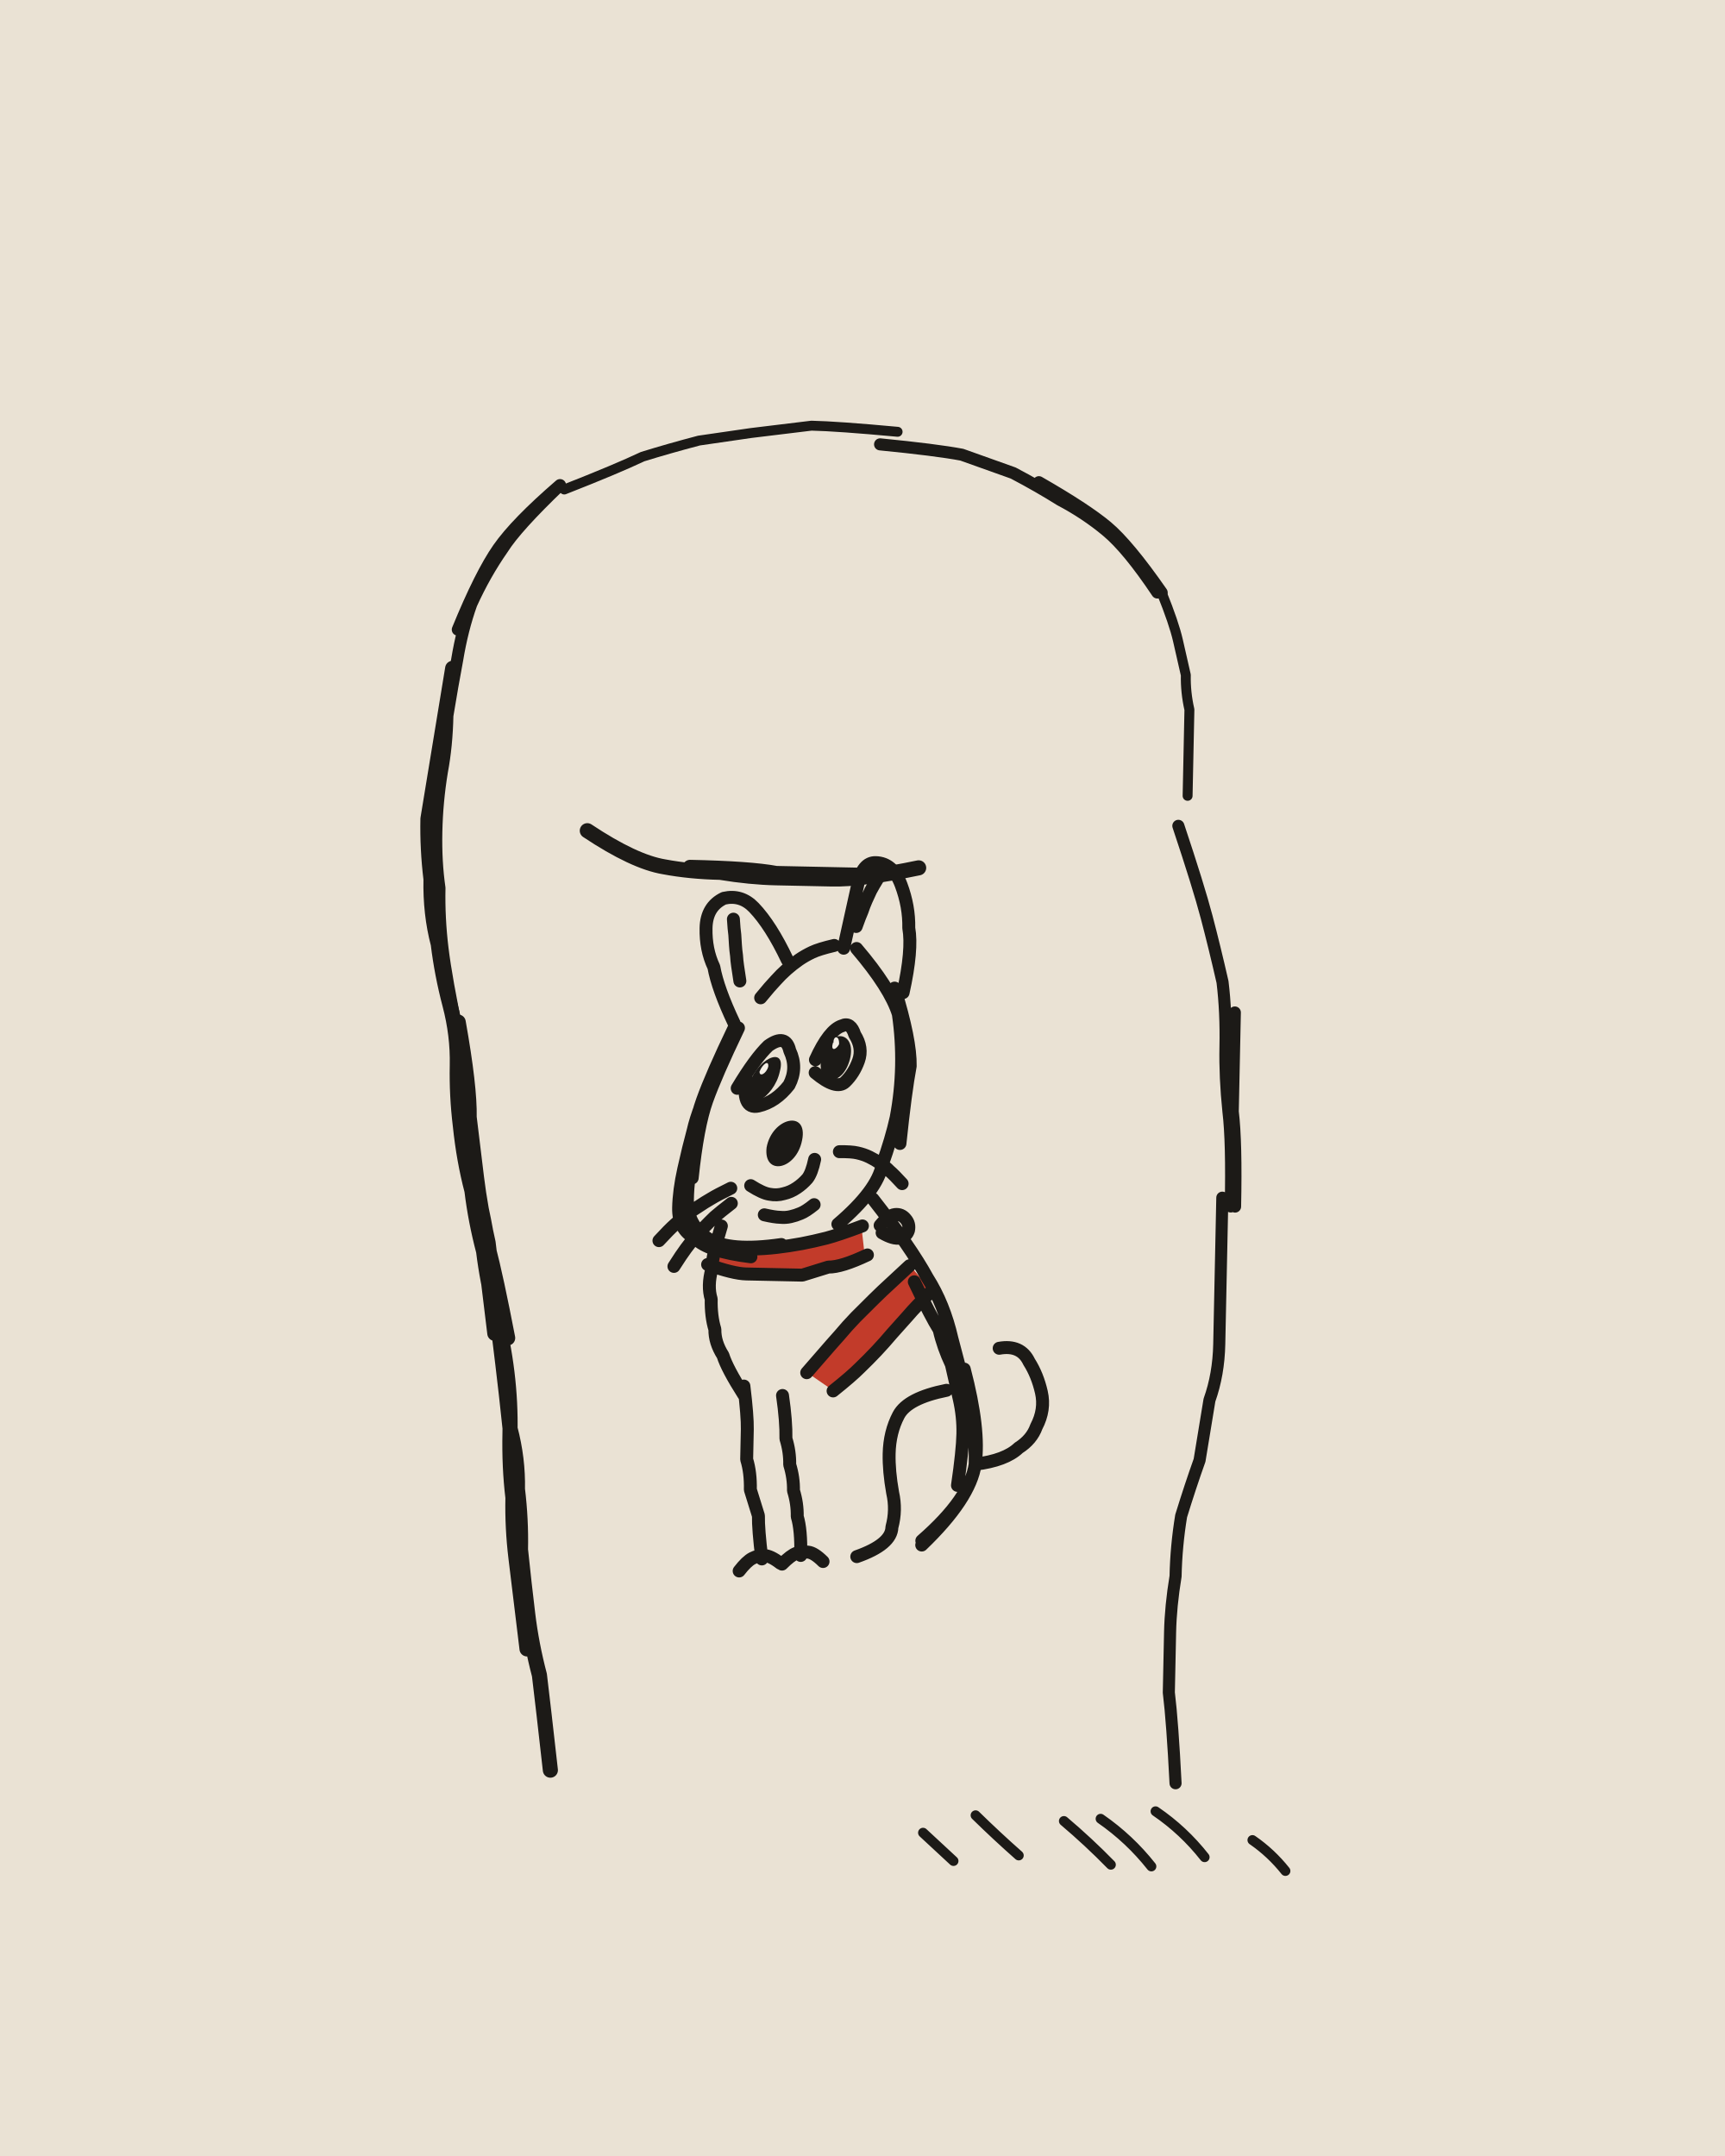
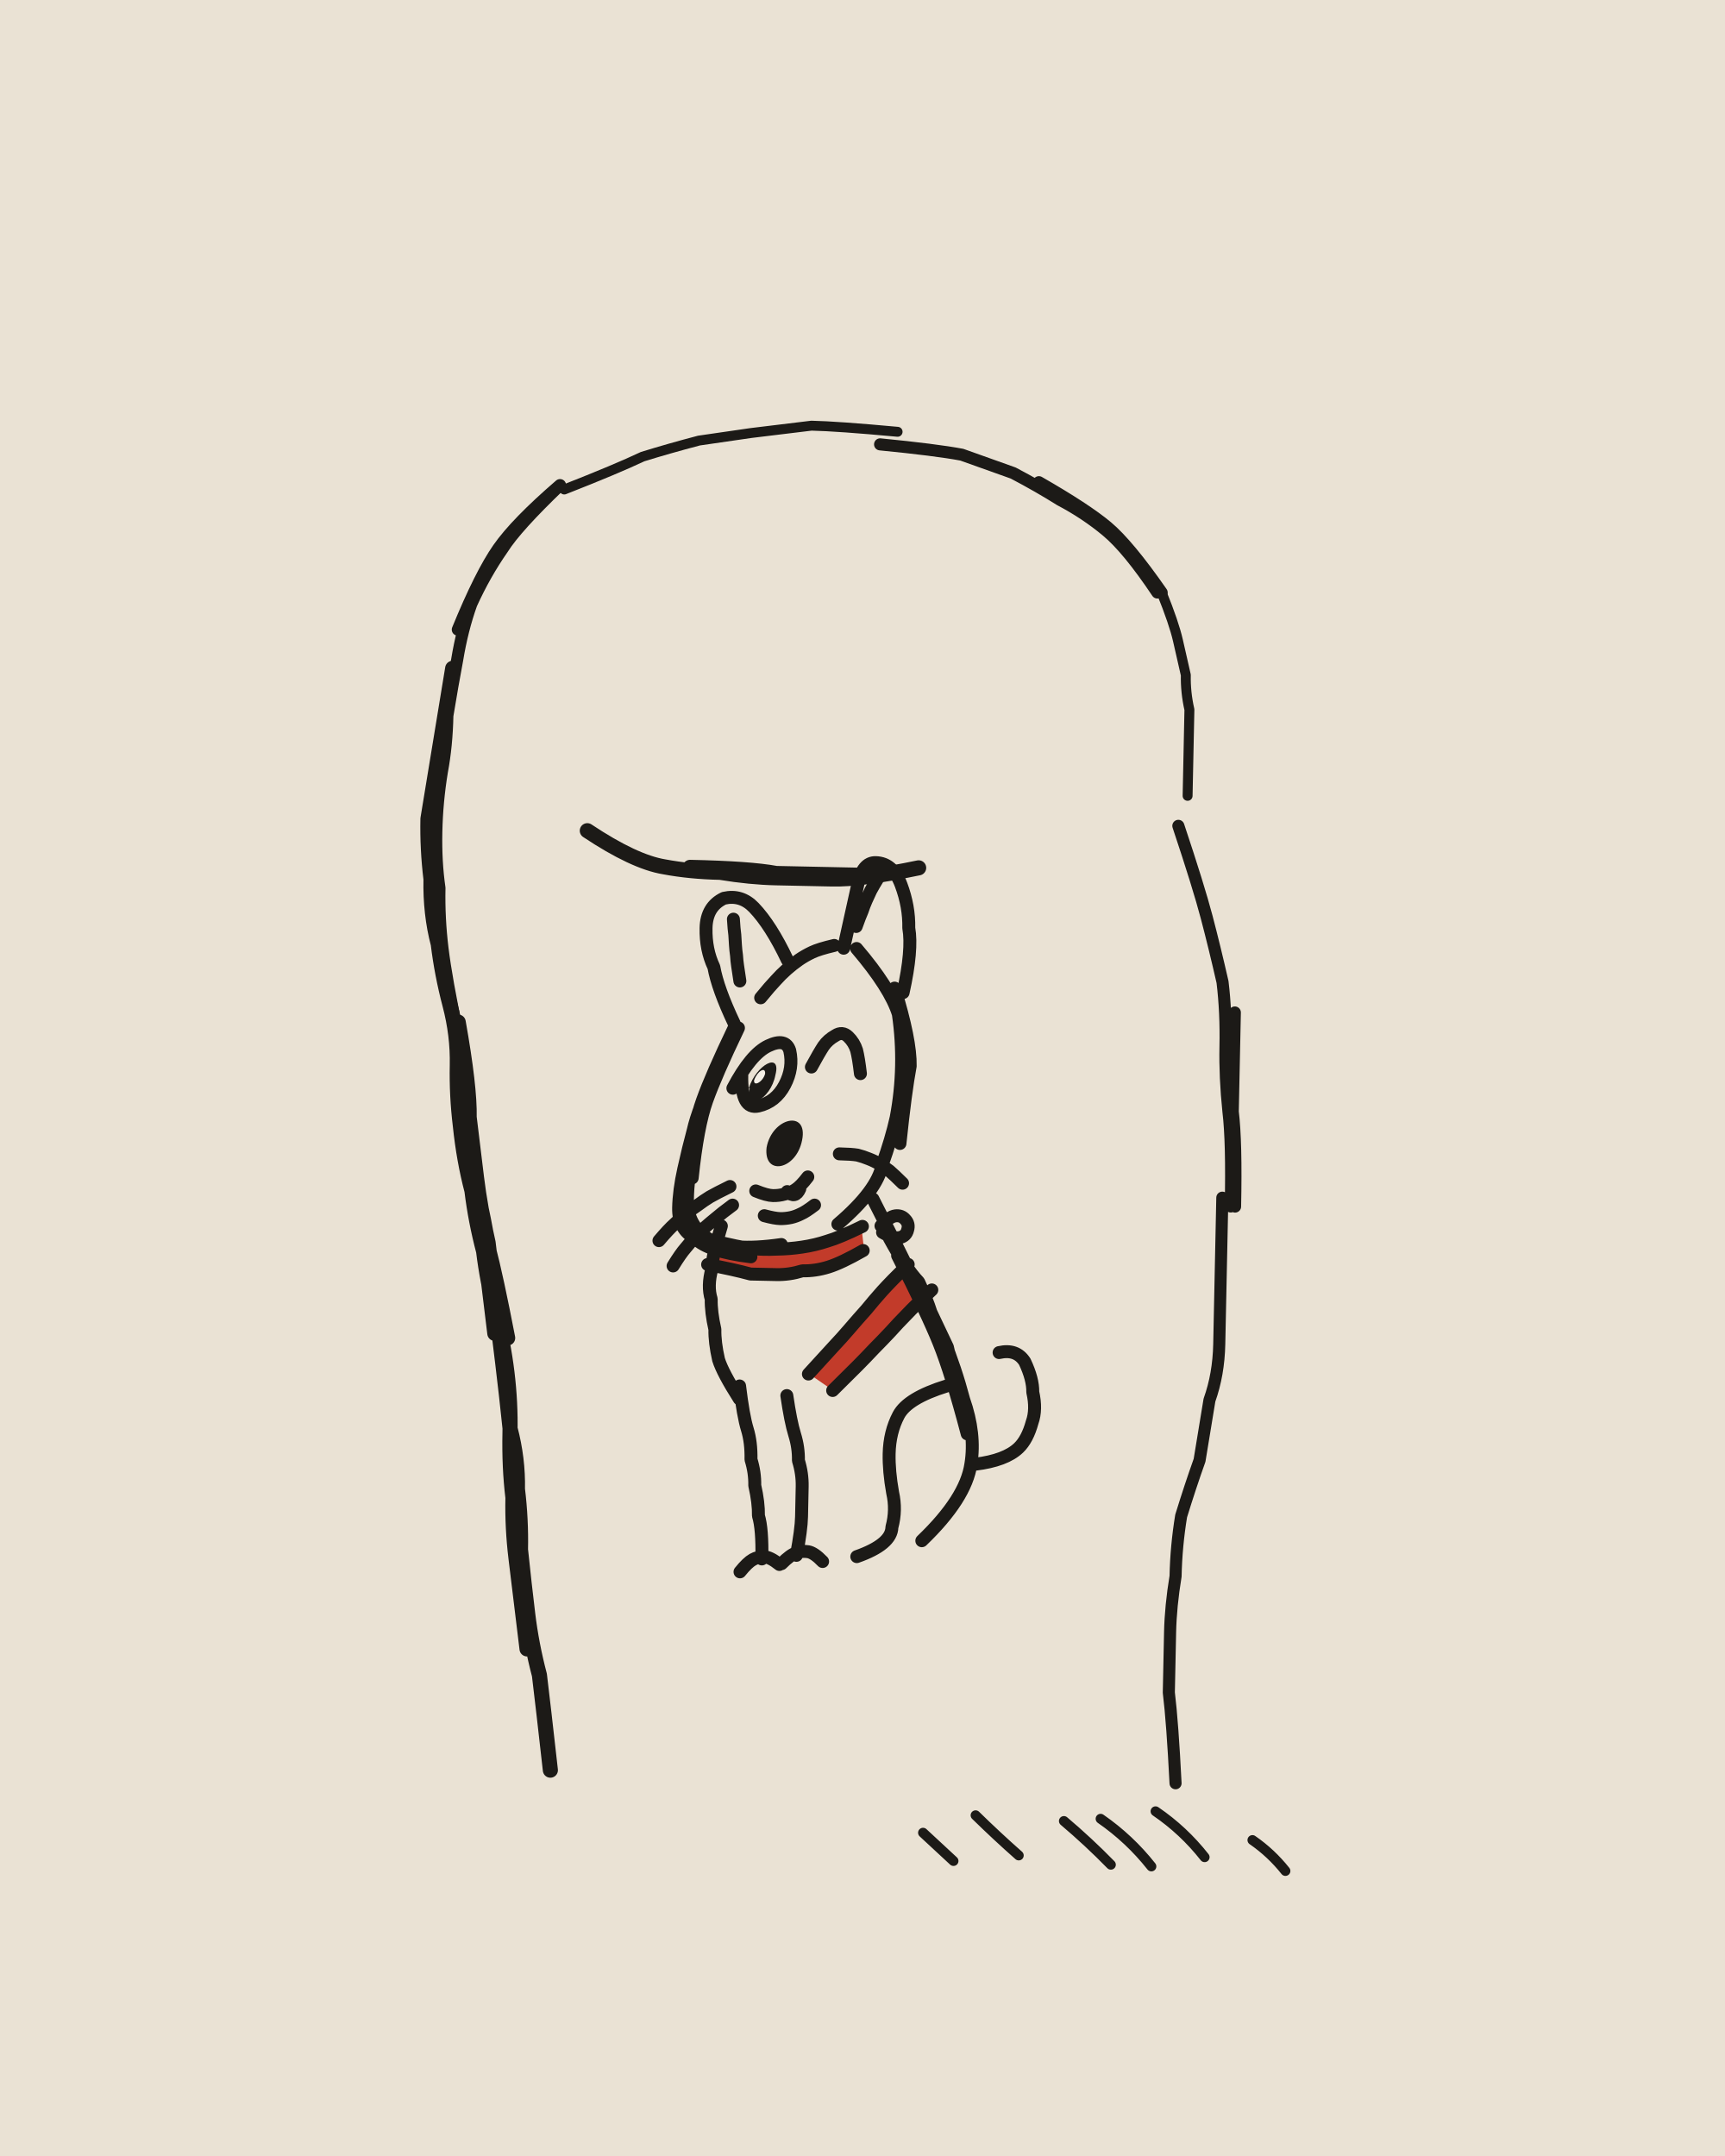
<svg xmlns="http://www.w3.org/2000/svg" viewBox="0 0 400 500" width="400" height="500">
  <path fill="#EAE2D4" d="M0 0h400v500H0z" />
  <g transform="rotate(1.2 200 250)">
    <path fill="#C23B2A" d="M166.3 288.9C175.6 292 190 290.4 200.4 283.9L201.3 290.6C190.7 296.6 175.3 297.7 165.3 294.5ZM211.4 292.7C202.8 300.7 195.6 309.8 188.5 318.5L194.4 322.4C202.1 315.6 209 306.6 216.8 298.7Z" />
    <g fill="none" stroke="#1C1A17" stroke-width="2.8" stroke-linecap="round" stroke-linejoin="round">
      <path d="M127 114q-10 10-13 15-4 6-7 13-2 6-3 13-1 6-2 13 0 7-1 13-1 7-1 14 0 7 1 13 0 7 1 14 1 7 4 20M127 114q-10 9-14 15-4 6-9 19M201 103q13 1 19 2 6 2 12 4 6 3 11 6 6 3 11 7 5 4 12 14M238 111q11 6 16 10 5 4 13 15M272 190q5 14 7 21 2 7 4 15 1 7 1 15 0 7 1 15 1 7 1 22M286 233q0 15 0 23 1 7 1 22M284 276q0 13 0 20 0 7 0 14 0 7-2 13-1 7-2 14-2 6-4 13-1 7-1 14-1 7-1 13 0 7 0 14 1 7 2 21" />
      <path stroke-width="2.3" d="M128 115q12-5 18-8 6-2 13-4 6-1 12-2 7-1 14-2 6 0 20 1M267 136q3 7 4 11 1 4 2 8 0 4 1 8 0 4 0 8 0 4 0 12M224.9 431.1q-3.6-3.2-7.2-6.4M240 429.5q-5.2-4.4-10.2-9.1M261.4 431.2q-5.3-5.2-11.1-9.9M270.8 431.4q-5.2-6.3-12-10.8M283.1 429q-5-6.1-11.6-10.4M301.9 431.8q-3.4-4.1-7.8-7" />
      <path stroke-width="3.5" d="M106 239q3 15 3 22 1 7 2 14 1 7 3 15 1 7 2 14 1 7 2 14 1 7 2 15 2 7 2 14 1 7 1 14 1 8 2 15 1 7 3 14 1 7 3 22M107 254q2 14 3 22 1 7 3 14 1 7 3 21M103 157q-2 14-3 21-1 7-2 14 0 7 1 14 0 8 2 15 1 7 3 14 2 7 2 14 0 7 1 14 1 8 3 15 1 7 3 14 1 7 3 14 2 7 3 14 1 7 1 14 0 8 1 15 0 7 1 14 1 7 3 21M109 270q4 14 5 21 2 7 5 21M135 194q11 7 18 8 6 1 13 1 7 1 13 1 6 0 13 0 7 0 20-3M159 202q14 0 20 1 6 0 20 0" />
-       <path stroke-width="3" d="M166 249q-4 9-5 14-1 4-2 9-1 5-1 9 0 5 4 7 3 3 13 4M195 220q2-10 3-15 1-5 4-5 4 0 6 5 2 5 2 10 1 5-1 15M195 267.2q2.8-.1 4.2 .2 1.5 .3 2.8 .9 1.3 .6 2.5 1.4 1.2 .7 2.2 1.7 1.1 .9 3 2.9M203 278q9 11 13 18 4 6 6 14 2 7 4 14 2 7 2 15-1 8-12 18M225 317q4 14 3 22-1 8-12 19M213 297q4 8 6 11 1 4 3 8 1 4 2 8 1 4 1 8 0 4-1 12M174 322q1 7 1 10 0 4 0 7 1 3 1 7 1 3 2 6 0 3 1 10M173.8 364.9q1.7-2.3 3-3 1.3-.7 2.7-.7 1.5 0 3.8 1.7M170 239q-5 11-7 17-2 6-2 12-1 6-1 11 0 6 5 9 5 3 17 1M171 239q-5 11-7 17-2 6-3 18M176 231.9q2.2-2.8 3.4-4.1 1.2-1.4 2.5-2.6 1.3-1.2 2.8-2.3 1.4-1 3-1.8 1.6-.8 5.1-1.7M198 220q8 9 10 15 1 6 1 12 0 6-1 12-1 5-3 11-1 6-10 14M207 229q4 12 4 18-1 6-2 18M170 238q-4-8-5-13-2-4-2-9 0-5 4-7 4-1 7 2 4 4 8 12M171.1 228.1q-.4-2.3-.6-3.5-.2-1.2-.3-2.4-.2-1.2-.3-2.4-.1-1.2-.2-2.4-.2-1.2-.4-3.6M197.8 214.9q.8-2.4 1.3-3.6 .4-1.3 .9-2.5 .5-1.2 1-2.3 .6-1.2 1.9-3.4M170 276.2q-3.1 1.6-4.5 2.5-1.5 .9-2.9 1.9-1.4 .9-2.8 2-1.4 1.1-2.6 2.3-1.3 1.2-3.6 3.8M170.2 279.7q-2.6 2.1-3.8 3.2-1.2 1.2-2.3 2.4-1.2 1.2-2.2 2.5-1.1 1.3-2 2.6-1 1.4-2.7 4.2M171 253q4-7 7-10 4-3 5 1 2 4 0 8-3 4-7 5-4 1-3-7M168 285q-2 7-2 10-1 4 0 7 0 4 1 7 0 3 2 6 1 3 5 9M183 324q1 6 1 10 1 3 1 6 1 3 1 6 1 3 1 6 1 3 1 9M183.7 363.1q2-2.1 3.3-2.6 1.3-.5 2.7-.3 1.4 .1 3.5 2.1M166.2 289.2q5.9 1.1 8.8 1 3-.1 5.9-.5 2.9-.4 5.8-1 2.8-.6 5.7-1.4 2.8-.8 8.3-3M165 294q6 2 9 2 4 0 7 0 3 0 6 0 3-1 6-2 3 0 9-3M174.6 275.5q2.8 1.7 4.4 1.9 1.7 .3 3.3-.2 1.6-.4 3-1.4 1.3-.9 2.4-2.2 1-1.3 1.6-4.5M177.9 282.2q2.4 .5 3.7 .5 1.2 .1 2.4-.2 1.2-.3 2.3-.8 1.2-.5 3.1-2.1M189 246q3-7 6-8 2-1 3 2 2 3 1 6-1 3-3 5-2 2-7-2M221 322q-9 2-11 6-2 4-2 9 0 4 1 9 1 4 0 8 0 4-8 7M228 339q7-1 10-4 3-2 4-5 2-4 1-8-1-4-3-7-2-4-7-3M211.8 293.3q-4.1 4-6.2 6-2 2-4 4.1-2 2-3.9 4.2-1.8 2.2-3.7 4.4-1.8 2.2-5.5 6.6M217.2 298.9q-3.8 3.9-5.5 6-1.8 2.1-3.6 4.2-1.7 2.1-3.5 4.1-1.9 2.1-3.8 4-1.9 2-6.1 5.5M204.8 284.1q1.9-2.4 3.4-2.6 1.5-.2 2.5 1 1 1.1 .7 2.6-.4 1.4-1.9 1.8-1.5 .4-4.2-1.1" />
+       <path stroke-width="3" d="M166 249q-4 9-5 14-1 4-2 9-1 5-1 9 0 5 4 7 3 3 13 4M195 220q2-10 3-15 1-5 4-5 4 0 6 5 2 5 2 10 1 5-1 15M170 253q4-8 8-10 4-2 5 1 1 4-1 8-2 4-6 5-4 1-4-7M168 285q-2 7-2 10-1 4 0 7 0 3 1 7 0 3 1 7 1 3 5 9M203 278q7 13 10 19 4 7 7 13 3 7 5 14 3 8 2 15-1 8-11 18M209 291q7 13 10 20 3 7 7 21M221 321q-9 3-11 7-2 4-2 9 0 4 1 9 1 4 0 8 0 4-8 7M184 324q1 6 2 9 1 3 1 6 1 3 1 6 0 4 0 7 0 3-1 9M205 284.2q1.9-2.2 3.3-2.4 1.4-.2 2.3 .8 1 1 .6 2.4-.3 1.4-1.7 1.8-1.5 .4-4.1-1.1M170 239q-5 11-7 17-2 6-2 12-1 6-1 11 0 6 5 9 5 3 17 1M171 239q-5 11-7 17-2 6-3 18M176 231.9q2.2-2.8 3.4-4.1 1.2-1.4 2.5-2.6 1.3-1.2 2.8-2.3 1.4-1 3-1.8 1.6-.8 5.1-1.7M198 220q8 9 10 15 1 6 1 12 0 6-1 12-1 5-3 11-1 6-10 14M207 229q4 12 4 18-1 6-2 18M170 238q-4-8-5-13-2-4-2-9 0-5 4-7 4-1 7 2 4 4 8 12M171.1 228.1q-.4-2.3-.6-3.5-.2-1.2-.3-2.4-.2-1.2-.3-2.4-.1-1.2-.2-2.4-.2-1.2-.4-3.6M197.8 214.9q.8-2.4 1.3-3.6 .4-1.3 .9-2.5 .5-1.2 1-2.3 .6-1.2 1.9-3.4M170.5 280.1q-2.6 2-3.8 3.1-1.3 1.1-2.5 2.2-1.2 1.2-2.3 2.4-1.1 1.2-2.1 2.5-1.1 1.3-2.8 4.2M195 267.7q2.8 0 4.2 .2 1.3 .3 2.6 .8 1.4 .5 2.6 1.2 1.2 .7 2.3 1.5 1.1 .9 3.1 2.8M188.1 247.7q1.7-3.3 2.7-4.9 1-1.5 2.7-2.5 1.6-1.1 3 .2 1.4 1.3 2 3.1 .5 1.8 1 5.4M183.1 276.7q1.9 1.7 2.9-.7M173 322q1 7 2 10 1 3 1 7 1 3 1 6 1 4 1 7 1 3 1 10M174 365.1q1.7-2.2 2.9-2.9 1.2-.7 2.6-.7 1.4 0 3.6 1.7M228 339q7-1 10-4 2-2 3-6 1-3 0-7 0-3-2-7-2-3-6-2M166.4 288.5q5.7 1.3 8.7 1.6 2.9 .2 5.8 0 3-.1 5.9-.6 3-.5 5.8-1.5 2.9-.9 8.1-3.6M177.9 282.4q2.4 .6 3.7 .6 1.2 0 2.5-.3 1.2-.3 2.3-.9 1.1-.5 3.1-2.1M169.8 275.8q-3.1 1.6-4.6 2.5-1.4 .9-2.8 2-1.4 1-2.8 2.1-1.3 1.2-2.5 2.4-1.3 1.2-3.5 3.9M175.8 276.7q2.6 1 4 1 1.4 0 2.7-.4 1.4-.3 2.5-1.1 1.2-.8 2.8-3M207 287q4 7 7 10 2 4 3 7 2 4 4 8 1 4 2 8 1 4 3 12M183.6 363q2-2.1 3.4-2.6 1.3-.5 2.7-.3 1.4 .2 3.4 2.2M165 294q6 1 10 2 3 0 6 0 3 0 6-1 3 0 6-1 3-1 8-4M211.5 293q-4 4.1-5.9 6.3-1.8 2.1-3.6 4.4-1.9 2.2-3.7 4.4-1.8 2.2-3.7 4.3-1.9 2.2-5.7 6.5M217.1 298.8q-3.9 3.8-5.7 5.8-1.9 2-3.7 4.1-1.8 2-3.7 4-1.8 2-3.7 4-1.9 2-5.7 5.9" />
    </g>
-     <path fill="#1C1A17" d="M178.1 266.6C179.2 259.6 187.6 257.5 186.3 264.7C185.1 271.7 177.5 273.3 178.1 266.6ZM173.7 252.8C175.2 247.4 181.1 244.1 179.8 249.5C178.9 255.4 172.6 258.6 173.9 252.9ZM190.5 245.8C191.7 239.1 197.2 239.7 196.2 245.8C194.8 252.1 189.2 251.4 190.4 245.5ZM173.5 253C174.9 246.1 182.4 242.5 180.8 248.9C179.6 255.2 172.4 259.2 173.9 253.1ZM190.4 245.4C191.9 238.3 198.5 239.1 197 245.7C195.3 252.6 189.1 251.8 190.5 245.5Z" />
-     <path fill="#F4EFE6" d="M176.1 249C176.8 247.2 178.2 246.2 178.1 247.8C177.7 249.5 176 250.4 176.1 248.9ZM193.1 242C193 240.2 194.5 240.2 194.4 242.3C193.7 243.7 192.4 244 193 241.9Z" />
+     <path fill="#1C1A17" d="M178.1 266.6C179.2 259.6 187.6 257.5 186.3 264.7C185.1 271.7 177.5 273.3 178.1 266.6ZM173.7 252.9C175.3 247.4 181.1 244.2 179.8 249.7C178.8 255.7 172.6 258.6 173.9 253ZM184 278C183.9 276.2 185.7 276.2 185.9 277.6C185.8 279 184 279.1 183.9 277.7Z" />
+     <path fill="#F4EFE6" d="M174.9 251C175.6 248.9 177.5 247.7 177.4 249.5C176.9 251.5 174.6 252.7 174.9 250.9Z" />
  </g>
</svg>
